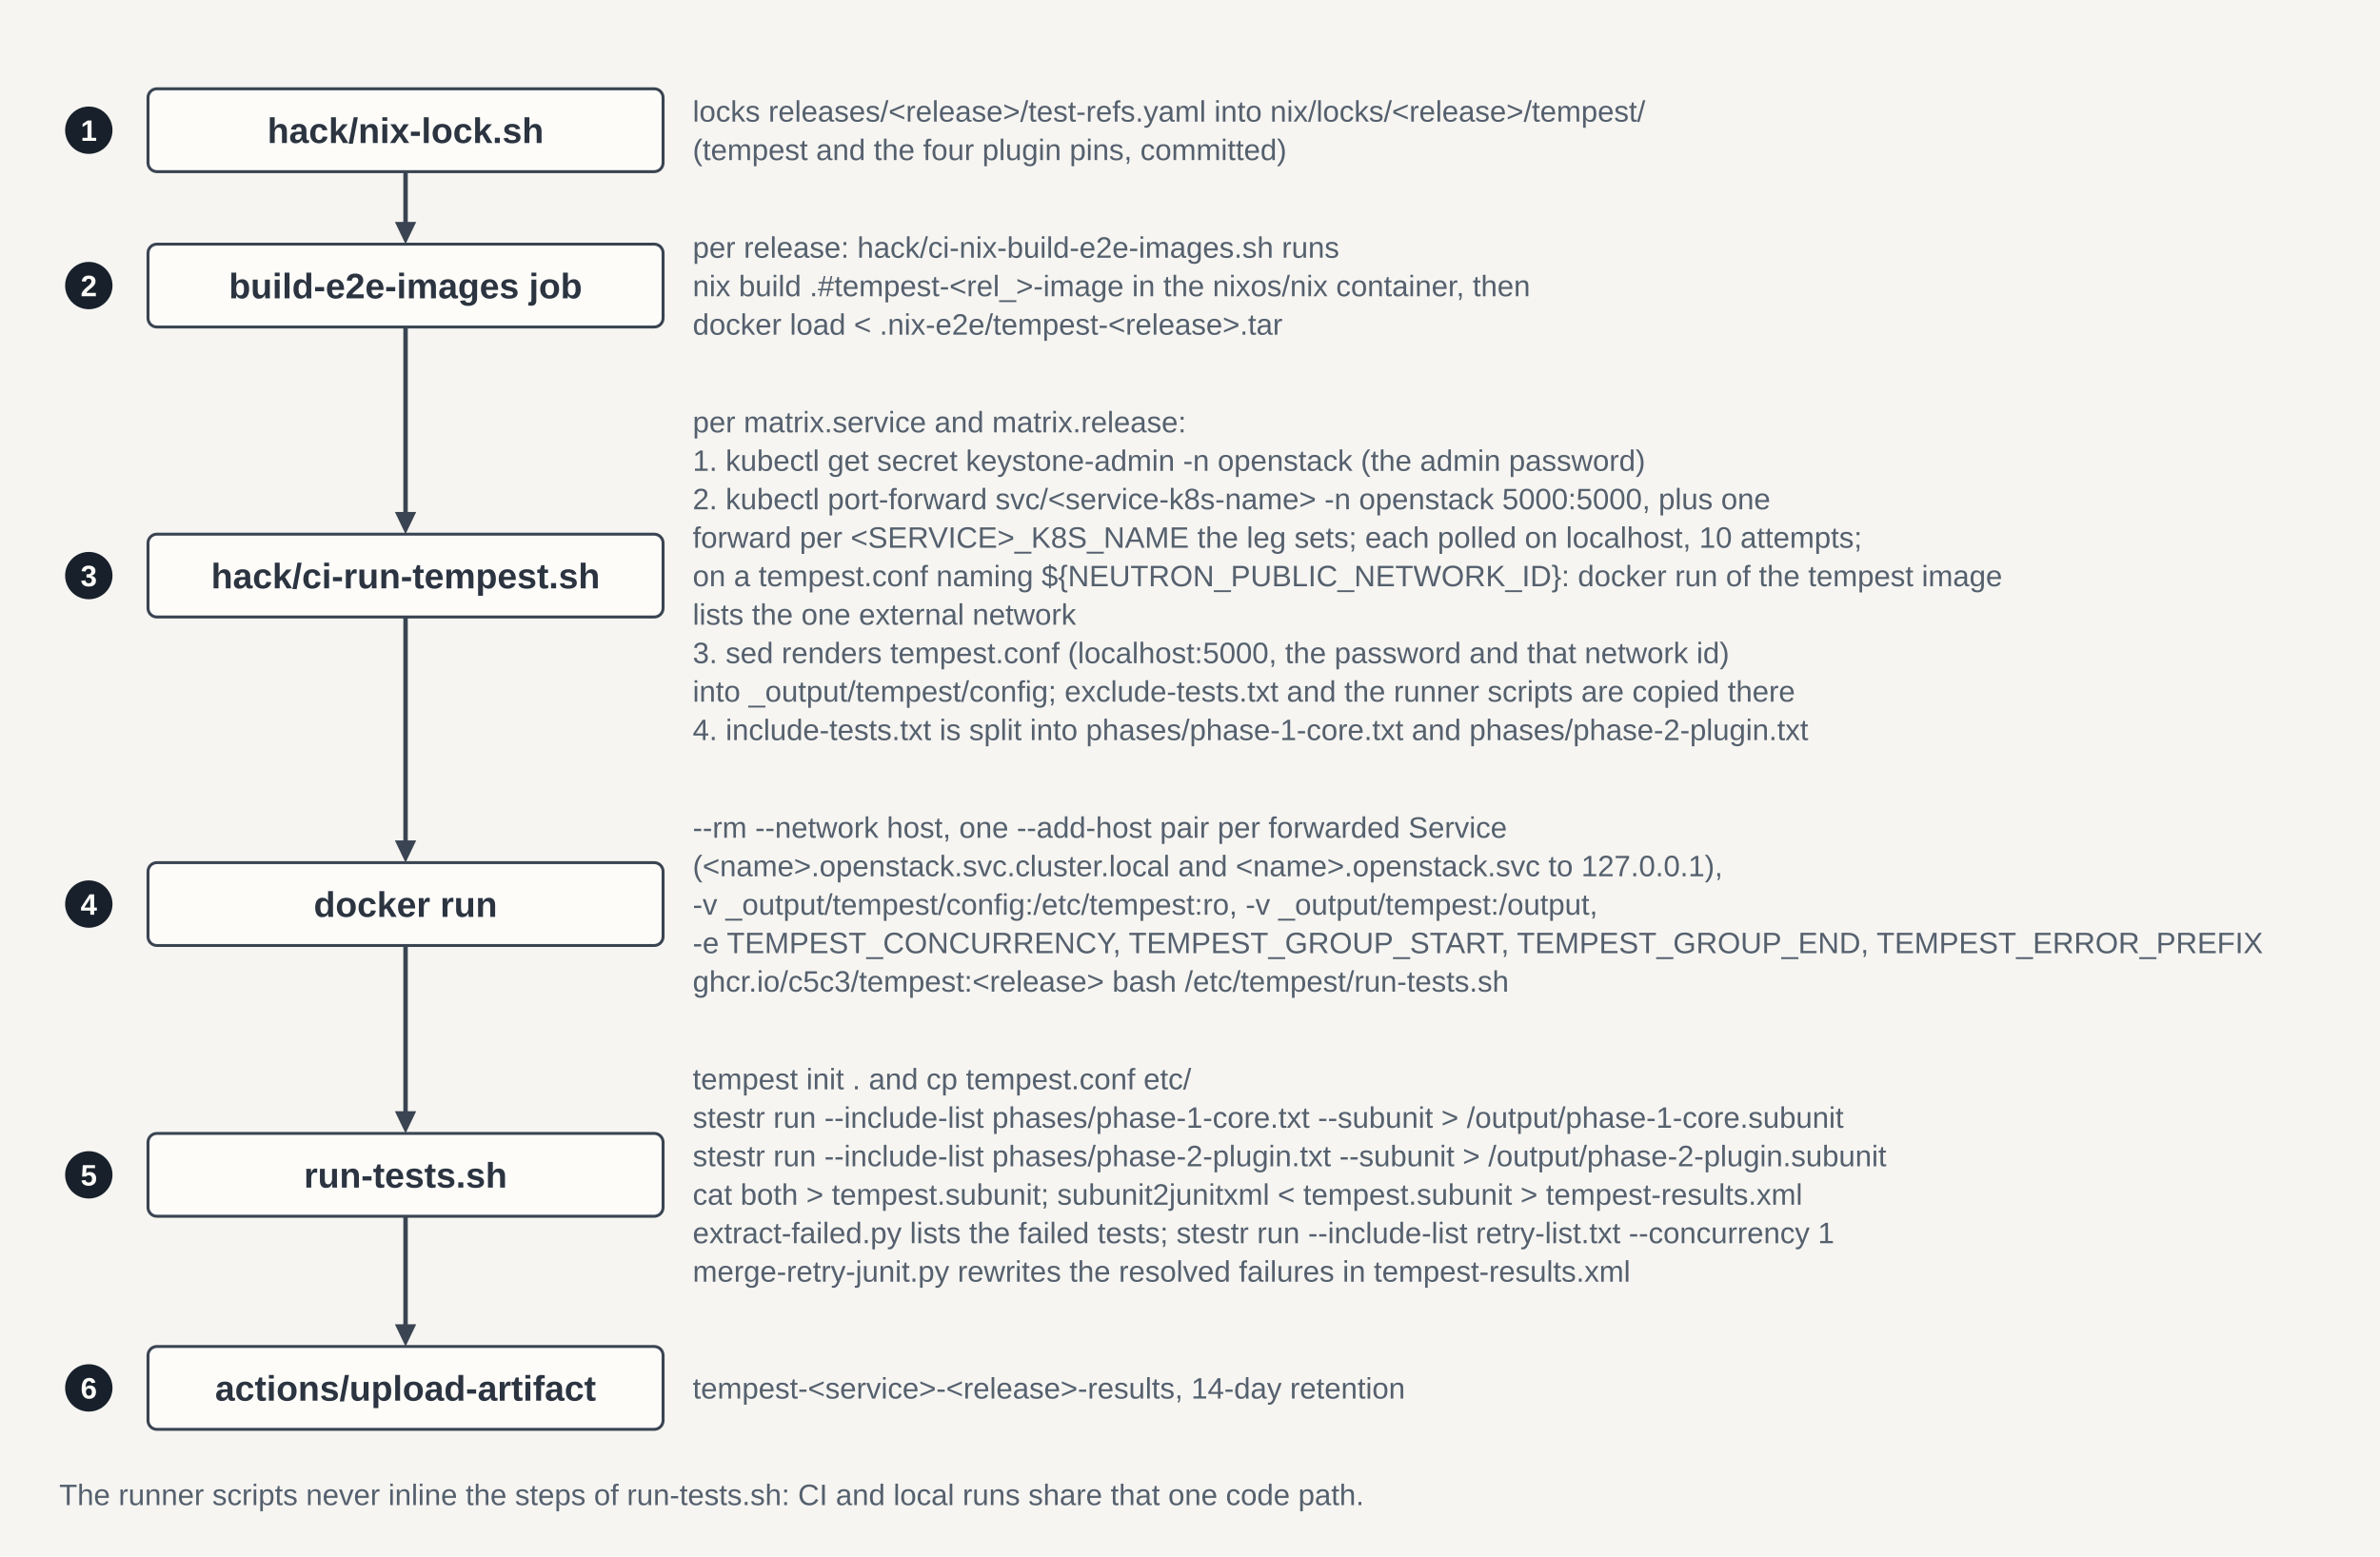
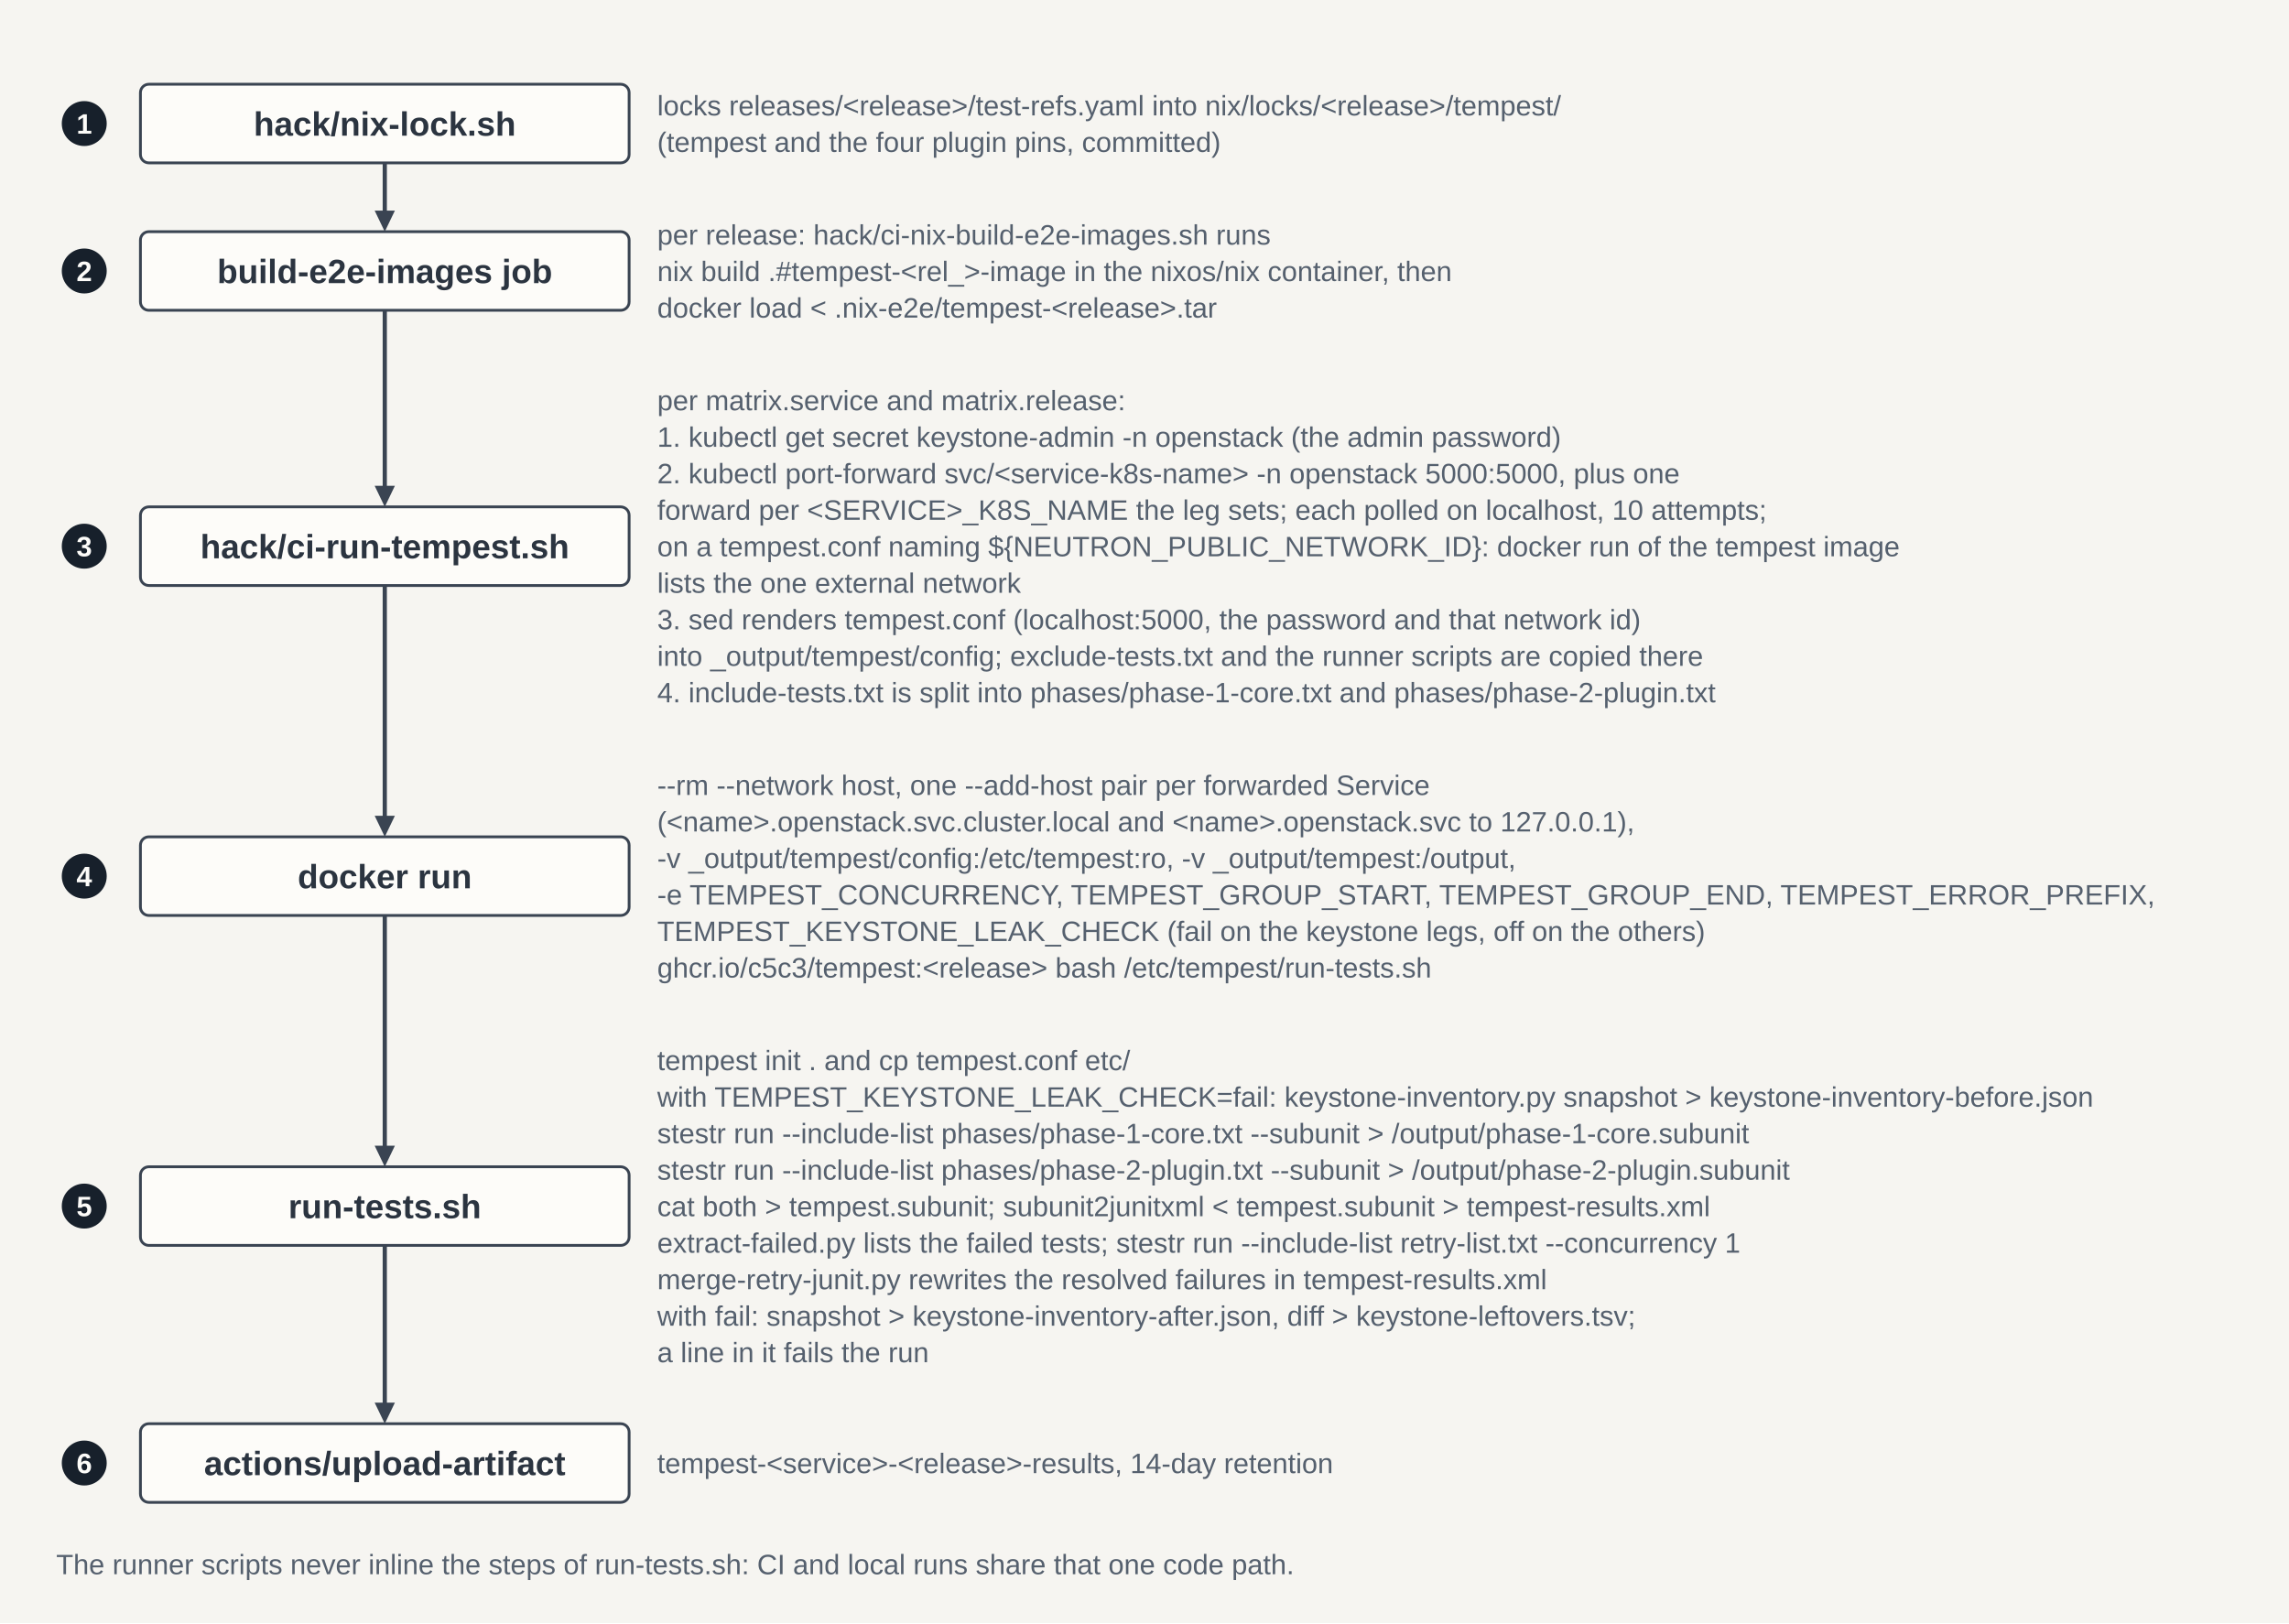
- <svg xmlns="http://www.w3.org/2000/svg" width="1608" height="1052" viewBox="0 0 1608 1052" font-family="'IBM Plex Sans', Arial, Helvetica, sans-serif" role="img" aria-label="The commands of one tempest job in CI, in the order they run">
-   <rect width="1608" height="1052" fill="#F6F5F1" />
+ <svg xmlns="http://www.w3.org/2000/svg" width="1630" height="1156" viewBox="0 0 1630 1156" font-family="'IBM Plex Sans', Arial, Helvetica, sans-serif" role="img" aria-label="The commands of one tempest job in CI, in the order they run">
+   <rect width="1630" height="1156" fill="#F6F5F1" />
  <rect x="100" y="60" width="348" height="56" rx="6" fill="#FDFCF9" stroke="#3A4452" stroke-width="2" />
  <text x="274" y="96.64" font-size="24" font-weight="700" fill="#2B3440" text-anchor="middle">hack/nix-lock.sh</text>
  <circle cx="60" cy="88" r="16" fill="#17202B" />
  <text x="60" y="95.2" font-size="20" font-weight="700" fill="#FDFCF9" text-anchor="middle">1</text>
  <text x="468" y="82.2" font-size="20" font-weight="400" fill="#55606E">locks releases/&lt;release&gt;/test-refs.yaml into nix/locks/&lt;release&gt;/tempest/</text>
  <text x="468" y="108.2" font-size="20" font-weight="400" fill="#55606E">(tempest and the four plugin pins, committed)</text>
  <rect x="100" y="165" width="348" height="56" rx="6" fill="#FDFCF9" stroke="#3A4452" stroke-width="2" />
  <text x="274" y="201.64" font-size="24" font-weight="700" fill="#2B3440" text-anchor="middle">build-e2e-images job</text>
  <circle cx="60" cy="193" r="16" fill="#17202B" />
  <text x="60" y="200.2" font-size="20" font-weight="700" fill="#FDFCF9" text-anchor="middle">2</text>
  <polyline points="274,116 274,154.5" fill="none" stroke="#3A4452" stroke-width="3" />
  <polygon points="274,165 266.8,150 281.2,150" fill="#3A4452" />
  <text x="468" y="174.2" font-size="20" font-weight="400" fill="#55606E">per release: hack/ci-nix-build-e2e-images.sh runs</text>
  <text x="468" y="200.2" font-size="20" font-weight="400" fill="#55606E">nix build .#tempest-&lt;rel_&gt;-image in the nixos/nix container, then</text>
  <text x="468" y="226.2" font-size="20" font-weight="400" fill="#55606E">docker load &lt; .nix-e2e/tempest-&lt;release&gt;.tar</text>
  <rect x="100" y="361" width="348" height="56" rx="6" fill="#FDFCF9" stroke="#3A4452" stroke-width="2" />
  <text x="274" y="397.64" font-size="24" font-weight="700" fill="#2B3440" text-anchor="middle">hack/ci-run-tempest.sh</text>
  <circle cx="60" cy="389" r="16" fill="#17202B" />
  <text x="60" y="396.2" font-size="20" font-weight="700" fill="#FDFCF9" text-anchor="middle">3</text>
  <polyline points="274,221 274,350.5" fill="none" stroke="#3A4452" stroke-width="3" />
  <polygon points="274,361 266.8,346 281.2,346" fill="#3A4452" />
  <text x="468" y="292.2" font-size="20" font-weight="400" fill="#55606E">per matrix.service and matrix.release:</text>
  <text x="468" y="318.2" font-size="20" font-weight="400" fill="#55606E">1. kubectl get secret keystone-admin -n openstack (the admin password)</text>
  <text x="468" y="344.2" font-size="20" font-weight="400" fill="#55606E">2. kubectl port-forward svc/&lt;service-k8s-name&gt; -n openstack 5000:5000, plus one</text>
  <text x="468" y="370.2" font-size="20" font-weight="400" fill="#55606E">   forward per &lt;SERVICE&gt;_K8S_NAME the leg sets; each polled on localhost, 10 attempts;</text>
  <text x="468" y="396.2" font-size="20" font-weight="400" fill="#55606E">   on a tempest.conf naming ${NEUTRON_PUBLIC_NETWORK_ID}: docker run of the tempest image</text>
  <text x="468" y="422.2" font-size="20" font-weight="400" fill="#55606E">   lists the one external network</text>
  <text x="468" y="448.2" font-size="20" font-weight="400" fill="#55606E">3. sed renders tempest.conf (localhost:5000, the password and that network id)</text>
  <text x="468" y="474.2" font-size="20" font-weight="400" fill="#55606E">   into _output/tempest/config; exclude-tests.txt and the runner scripts are copied there</text>
  <text x="468" y="500.2" font-size="20" font-weight="400" fill="#55606E">4. include-tests.txt is split into phases/phase-1-core.txt and phases/phase-2-plugin.txt</text>
-   <rect x="100" y="583" width="348" height="56" rx="6" fill="#FDFCF9" stroke="#3A4452" stroke-width="2" />
-   <text x="274" y="619.64" font-size="24" font-weight="700" fill="#2B3440" text-anchor="middle">docker run</text>
-   <circle cx="60" cy="611" r="16" fill="#17202B" />
-   <text x="60" y="618.2" font-size="20" font-weight="700" fill="#FDFCF9" text-anchor="middle">4</text>
-   <polyline points="274,417 274,572.5" fill="none" stroke="#3A4452" stroke-width="3" />
-   <polygon points="274,583 266.8,568 281.2,568" fill="#3A4452" />
+   <rect x="100" y="596" width="348" height="56" rx="6" fill="#FDFCF9" stroke="#3A4452" stroke-width="2" />
+   <text x="274" y="632.64" font-size="24" font-weight="700" fill="#2B3440" text-anchor="middle">docker run</text>
+   <circle cx="60" cy="624" r="16" fill="#17202B" />
+   <text x="60" y="631.2" font-size="20" font-weight="700" fill="#FDFCF9" text-anchor="middle">4</text>
+   <polyline points="274,417 274,585.5" fill="none" stroke="#3A4452" stroke-width="3" />
+   <polygon points="274,596 266.8,581 281.2,581" fill="#3A4452" />
  <text x="468" y="566.2" font-size="20" font-weight="400" fill="#55606E">--rm --network host, one --add-host pair per forwarded Service</text>
  <text x="468" y="592.2" font-size="20" font-weight="400" fill="#55606E">(&lt;name&gt;.openstack.svc.cluster.local and &lt;name&gt;.openstack.svc to 127.0.0.1),</text>
  <text x="468" y="618.2" font-size="20" font-weight="400" fill="#55606E">-v _output/tempest/config:/etc/tempest:ro, -v _output/tempest:/output,</text>
-   <text x="468" y="644.2" font-size="20" font-weight="400" fill="#55606E">-e TEMPEST_CONCURRENCY, TEMPEST_GROUP_START, TEMPEST_GROUP_END, TEMPEST_ERROR_PREFIX</text>
-   <text x="468" y="670.2" font-size="20" font-weight="400" fill="#55606E">ghcr.io/c5c3/tempest:&lt;release&gt; bash /etc/tempest/run-tests.sh</text>
-   <rect x="100" y="766" width="348" height="56" rx="6" fill="#FDFCF9" stroke="#3A4452" stroke-width="2" />
-   <text x="274" y="802.64" font-size="24" font-weight="700" fill="#2B3440" text-anchor="middle">run-tests.sh</text>
-   <circle cx="60" cy="794" r="16" fill="#17202B" />
-   <text x="60" y="801.2" font-size="20" font-weight="700" fill="#FDFCF9" text-anchor="middle">5</text>
-   <polyline points="274,639 274,755.5" fill="none" stroke="#3A4452" stroke-width="3" />
-   <polygon points="274,766 266.8,751 281.2,751" fill="#3A4452" />
-   <text x="468" y="736.2" font-size="20" font-weight="400" fill="#55606E">tempest init . and cp tempest.conf etc/</text>
-   <text x="468" y="762.2" font-size="20" font-weight="400" fill="#55606E">stestr run --include-list phases/phase-1-core.txt --subunit &gt; /output/phase-1-core.subunit</text>
-   <text x="468" y="788.2" font-size="20" font-weight="400" fill="#55606E">stestr run --include-list phases/phase-2-plugin.txt --subunit &gt; /output/phase-2-plugin.subunit</text>
-   <text x="468" y="814.2" font-size="20" font-weight="400" fill="#55606E">cat both &gt; tempest.subunit; subunit2junitxml &lt; tempest.subunit &gt; tempest-results.xml</text>
-   <text x="468" y="840.2" font-size="20" font-weight="400" fill="#55606E">extract-failed.py lists the failed tests; stestr run --include-list retry-list.txt --concurrency 1</text>
-   <text x="468" y="866.2" font-size="20" font-weight="400" fill="#55606E">merge-retry-junit.py rewrites the resolved failures in tempest-results.xml</text>
-   <rect x="100" y="910" width="348" height="56" rx="6" fill="#FDFCF9" stroke="#3A4452" stroke-width="2" />
-   <text x="274" y="946.64" font-size="24" font-weight="700" fill="#2B3440" text-anchor="middle">actions/upload-artifact</text>
-   <circle cx="60" cy="938" r="16" fill="#17202B" />
-   <text x="60" y="945.2" font-size="20" font-weight="700" fill="#FDFCF9" text-anchor="middle">6</text>
-   <polyline points="274,822 274,899.5" fill="none" stroke="#3A4452" stroke-width="3" />
-   <polygon points="274,910 266.8,895 281.2,895" fill="#3A4452" />
-   <text x="468" y="945.2" font-size="20" font-weight="400" fill="#55606E">tempest-&lt;service&gt;-&lt;release&gt;-results, 14-day retention</text>
-   <text x="40" y="1017.2" font-size="20" font-weight="400" fill="#55606E">The runner scripts never inline the steps of run-tests.sh: CI and local runs share that one code path.</text>
+   <text x="468" y="644.2" font-size="20" font-weight="400" fill="#55606E">-e TEMPEST_CONCURRENCY, TEMPEST_GROUP_START, TEMPEST_GROUP_END, TEMPEST_ERROR_PREFIX,</text>
+   <text x="468" y="670.2" font-size="20" font-weight="400" fill="#55606E">   TEMPEST_KEYSTONE_LEAK_CHECK (fail on the keystone legs, off on the others)</text>
+   <text x="468" y="696.2" font-size="20" font-weight="400" fill="#55606E">ghcr.io/c5c3/tempest:&lt;release&gt; bash /etc/tempest/run-tests.sh</text>
+   <rect x="100" y="831" width="348" height="56" rx="6" fill="#FDFCF9" stroke="#3A4452" stroke-width="2" />
+   <text x="274" y="867.64" font-size="24" font-weight="700" fill="#2B3440" text-anchor="middle">run-tests.sh</text>
+   <circle cx="60" cy="859" r="16" fill="#17202B" />
+   <text x="60" y="866.2" font-size="20" font-weight="700" fill="#FDFCF9" text-anchor="middle">5</text>
+   <polyline points="274,652 274,820.5" fill="none" stroke="#3A4452" stroke-width="3" />
+   <polygon points="274,831 266.8,816 281.2,816" fill="#3A4452" />
+   <text x="468" y="762.2" font-size="20" font-weight="400" fill="#55606E">tempest init . and cp tempest.conf etc/</text>
+   <text x="468" y="788.2" font-size="20" font-weight="400" fill="#55606E">with TEMPEST_KEYSTONE_LEAK_CHECK=fail: keystone-inventory.py snapshot &gt; keystone-inventory-before.json</text>
+   <text x="468" y="814.2" font-size="20" font-weight="400" fill="#55606E">stestr run --include-list phases/phase-1-core.txt --subunit &gt; /output/phase-1-core.subunit</text>
+   <text x="468" y="840.2" font-size="20" font-weight="400" fill="#55606E">stestr run --include-list phases/phase-2-plugin.txt --subunit &gt; /output/phase-2-plugin.subunit</text>
+   <text x="468" y="866.2" font-size="20" font-weight="400" fill="#55606E">cat both &gt; tempest.subunit; subunit2junitxml &lt; tempest.subunit &gt; tempest-results.xml</text>
+   <text x="468" y="892.2" font-size="20" font-weight="400" fill="#55606E">extract-failed.py lists the failed tests; stestr run --include-list retry-list.txt --concurrency 1</text>
+   <text x="468" y="918.2" font-size="20" font-weight="400" fill="#55606E">merge-retry-junit.py rewrites the resolved failures in tempest-results.xml</text>
+   <text x="468" y="944.2" font-size="20" font-weight="400" fill="#55606E">with fail: snapshot &gt; keystone-inventory-after.json, diff &gt; keystone-leftovers.tsv;</text>
+   <text x="468" y="970.2" font-size="20" font-weight="400" fill="#55606E">   a line in it fails the run</text>
+   <rect x="100" y="1014" width="348" height="56" rx="6" fill="#FDFCF9" stroke="#3A4452" stroke-width="2" />
+   <text x="274" y="1050.64" font-size="24" font-weight="700" fill="#2B3440" text-anchor="middle">actions/upload-artifact</text>
+   <circle cx="60" cy="1042" r="16" fill="#17202B" />
+   <text x="60" y="1049.2" font-size="20" font-weight="700" fill="#FDFCF9" text-anchor="middle">6</text>
+   <polyline points="274,887 274,1003.5" fill="none" stroke="#3A4452" stroke-width="3" />
+   <polygon points="274,1014 266.8,999 281.2,999" fill="#3A4452" />
+   <text x="468" y="1049.2" font-size="20" font-weight="400" fill="#55606E">tempest-&lt;service&gt;-&lt;release&gt;-results, 14-day retention</text>
+   <text x="40" y="1121.2" font-size="20" font-weight="400" fill="#55606E">The runner scripts never inline the steps of run-tests.sh: CI and local runs share that one code path.</text>
</svg>
